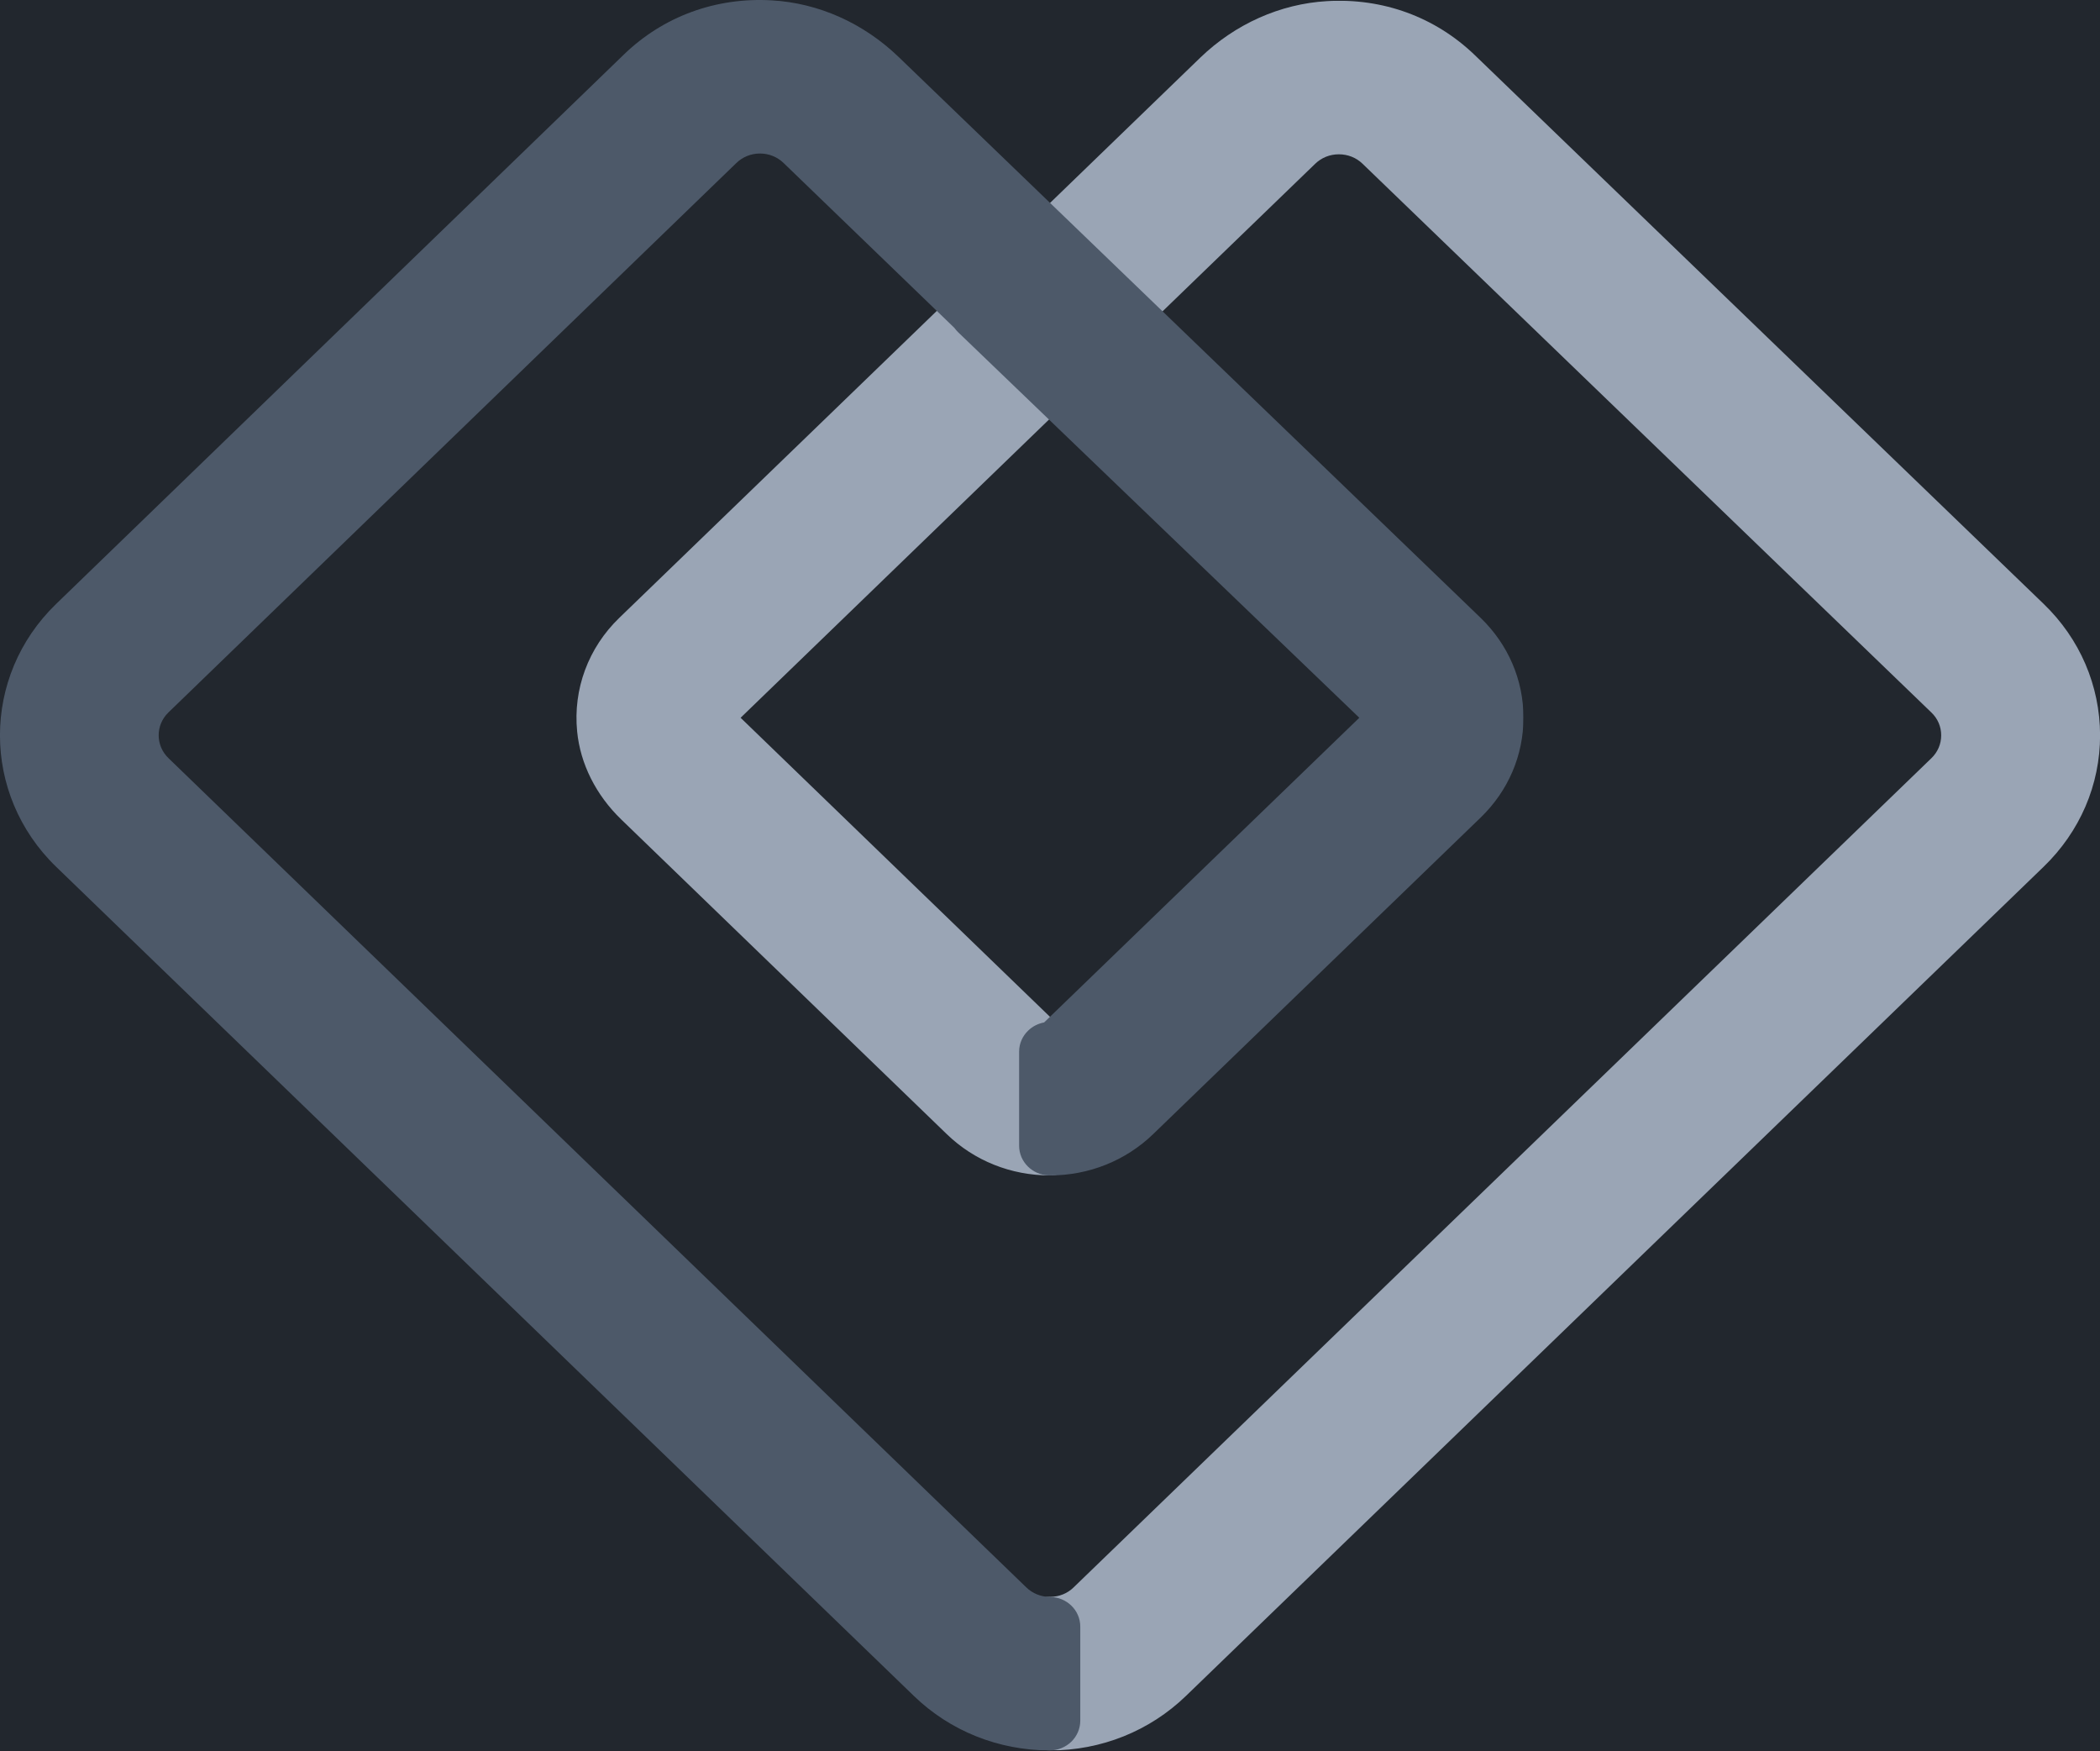
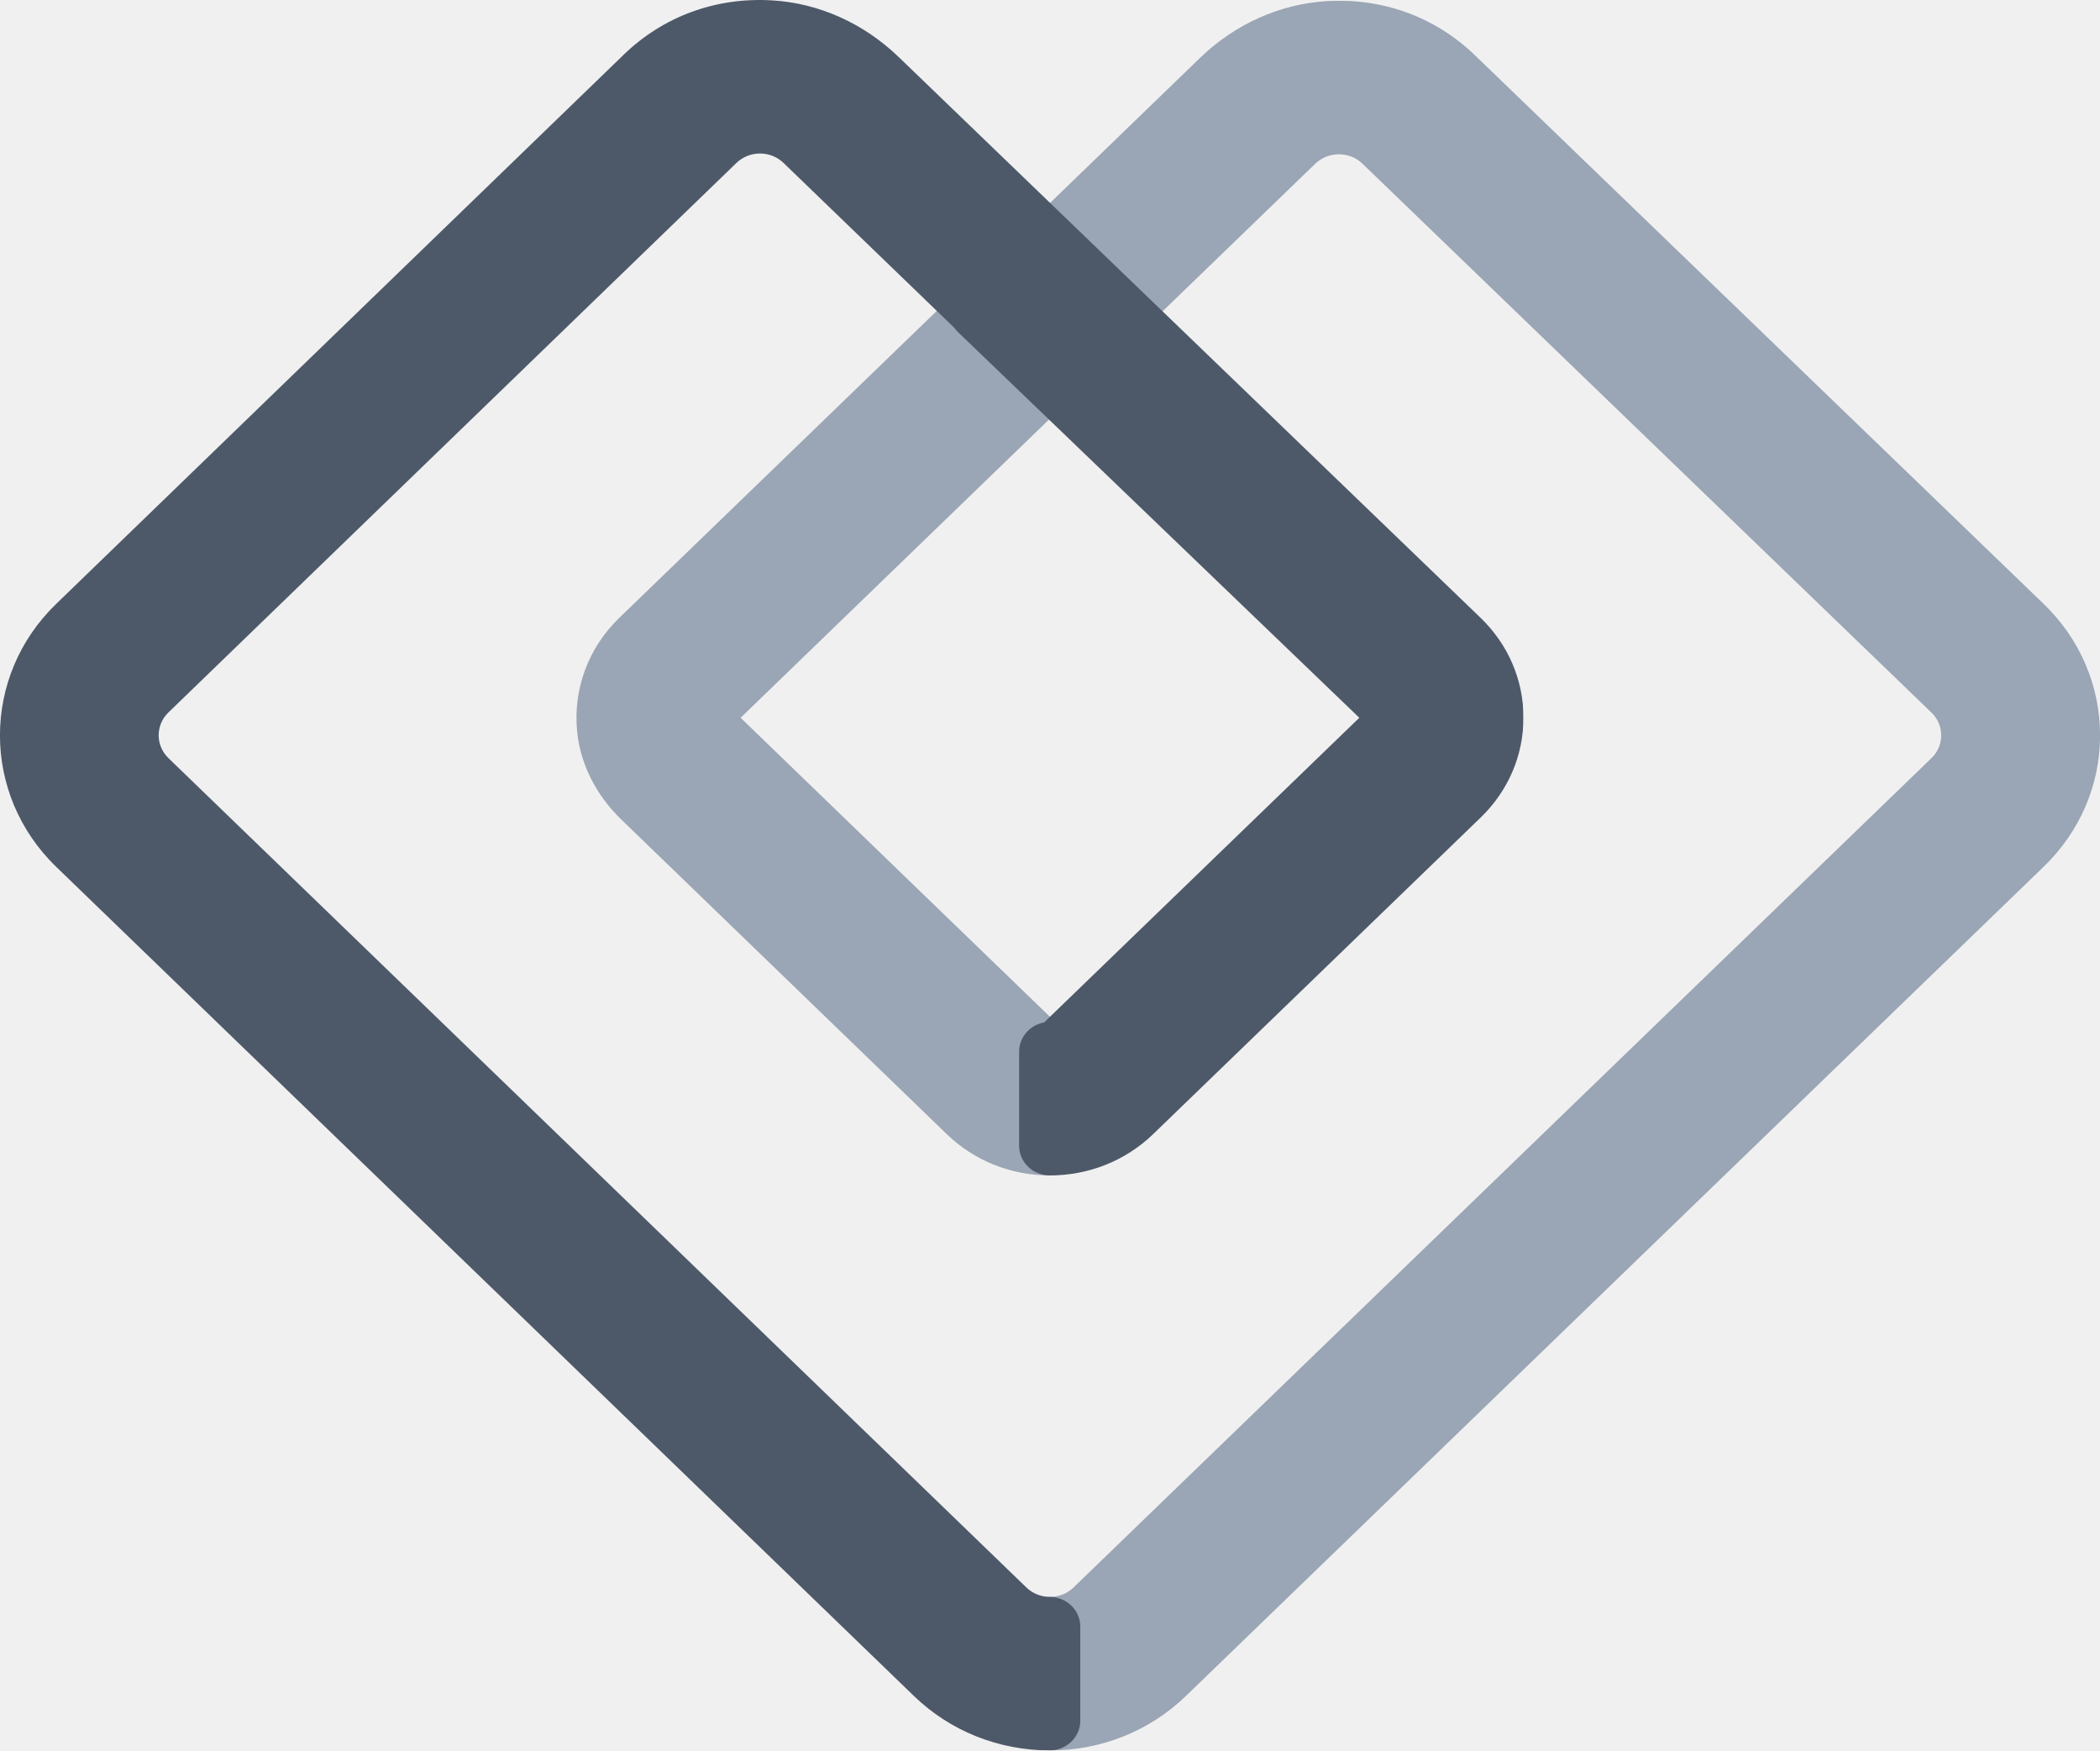
<svg xmlns="http://www.w3.org/2000/svg" xmlns:xlink="http://www.w3.org/1999/xlink" width="24px" height="20px" viewBox="0 0 24 20" version="1.1">
  <defs>
    <polygon id="path-1" points="0.644 0.009 13 0.009 13 20 0.644 20" />
    <polygon id="path-3" points="2.49452715e-05 8.94373145e-05 17.411 8.94373145e-05 17.411 20 2.49452715e-05 20" />
  </defs>
  <g id="Page-1" stroke="none" stroke-width="1" fill="none" fill-rule="evenodd">
-     <g id="Product-Logos" transform="translate(-516, -166)">
-       <rect id="Header" fill="#22272E" x="53" y="105" width="1026" height="190" />
-       <g id="Flow" transform="translate(516, 166)">
-         <path d="M11.999,13.43 C12.092,13.43 12.181,13.394 12.247,13.33 C12.313,13.267 12.35,13.18 12.35,13.09 L12.35,12.015 C12.35,11.85 12.228,11.713 12.066,11.682 L8.464,8.201 L12.103,4.683 C12.162,4.626 12.232,4.563 12.233,4.562 C12.303,4.499 12.344,4.411 12.345,4.318 C12.347,4.225 12.309,4.137 12.241,4.072 L11.494,3.36 C11.481,3.343 11.467,3.326 11.452,3.311 C11.314,3.179 11.093,3.179 10.956,3.311 L7.077,7.06 C6.724,7.401 6.548,7.874 6.596,8.358 C6.632,8.727 6.811,9.084 7.1,9.363 L10.82,12.958 C11.134,13.262 11.553,13.43 11.999,13.43 Z" id="Fill-1" fill="#9AA5B5" />
-         <g id="Group-5" transform="translate(11, 0)">
+     <g id="Flow" transform="translate(-0, 0)">
+       <path d="M11.999,13.43 C12.092,13.43 12.181,13.394 12.247,13.33 C12.313,13.267 12.35,13.18 12.35,13.09 L12.35,12.015 C12.35,11.85 12.228,11.713 12.066,11.682 L8.464,8.201 L12.103,4.683 C12.162,4.626 12.232,4.563 12.233,4.562 C12.303,4.499 12.344,4.411 12.345,4.318 C12.347,4.225 12.309,4.137 12.241,4.072 L11.494,3.36 C11.481,3.343 11.467,3.326 11.452,3.311 C11.314,3.179 11.093,3.179 10.956,3.311 L7.077,7.06 C6.724,7.401 6.548,7.874 6.596,8.358 C6.632,8.727 6.811,9.084 7.1,9.363 L10.82,12.958 C11.134,13.262 11.553,13.43 11.999,13.43 Z" id="Fill-1" fill="#9AA5B5" fill-rule="nonzero" />
+       <g id="Group-5" transform="translate(11, 0)">
+         <g id="Fill-3-Clipped">
          <mask id="mask-2" fill="white">
            <use xlink:href="#path-1" />
          </mask>
-           <g id="Clip-4" />
-           <path d="M12.354,6.898 L5.854,0.629 C5.402,0.194 4.803,-0.025 4.165,0.013 C3.631,0.044 3.116,0.274 2.716,0.66 L0.752,2.559 C0.686,2.622 0.649,2.709 0.649,2.799 C0.649,2.889 0.686,2.976 0.752,3.04 L1.542,3.797 C1.679,3.929 1.899,3.929 2.037,3.798 L4.03,1.872 C4.103,1.801 4.199,1.763 4.301,1.763 C4.404,1.763 4.5,1.801 4.572,1.871 L11.072,8.14 C11.146,8.21 11.185,8.303 11.185,8.401 C11.185,8.501 11.146,8.593 11.072,8.664 L1.27,18.137 C1.2,18.206 1.105,18.244 1.006,18.245 L0.996,18.245 C0.801,18.245 0.644,18.397 0.644,18.585 L0.644,19.66 C0.644,19.841 0.791,19.99 0.978,19.999 C0.985,19.999 0.994,20 1,20 C1.587,20 2.139,19.778 2.554,19.377 L12.355,9.904 C12.771,9.502 13.001,8.968 13.001,8.4 C12.999,7.833 12.771,7.299 12.354,6.898" id="Fill-3" fill="#9AA5B5" mask="url(#mask-2)" />
+           <g id="path-1" />
+           <path d="M12.354,6.898 L5.854,0.629 C5.402,0.194 4.803,-0.025 4.165,0.013 C3.631,0.044 3.116,0.274 2.716,0.66 L0.752,2.559 C0.686,2.622 0.649,2.709 0.649,2.799 C0.649,2.889 0.686,2.976 0.752,3.04 L1.542,3.797 C1.679,3.929 1.899,3.929 2.037,3.798 L4.03,1.872 C4.103,1.801 4.199,1.763 4.301,1.763 C4.404,1.763 4.5,1.801 4.572,1.871 L11.072,8.14 C11.146,8.21 11.185,8.303 11.185,8.401 C11.185,8.501 11.146,8.593 11.072,8.664 L1.27,18.137 C1.2,18.206 1.105,18.244 1.006,18.245 L0.996,18.245 C0.801,18.245 0.644,18.397 0.644,18.585 L0.644,19.66 C0.644,19.841 0.791,19.99 0.978,19.999 C0.985,19.999 0.994,20 1,20 C1.587,20 2.139,19.778 2.554,19.377 L12.355,9.904 C12.771,9.502 13.001,8.968 13.001,8.4 C12.999,7.833 12.771,7.299 12.354,6.898" id="Fill-3" fill="#9AA5B5" fill-rule="nonzero" mask="url(#mask-2)" />
        </g>
-         <g id="Group-8">
+       </g>
+       <g id="Group-8">
+         <g id="Fill-6-Clipped">
          <mask id="mask-4" fill="white">
            <use xlink:href="#path-3" />
          </mask>
-           <g id="Clip-7" />
-           <path d="M16.922,7.06 L16.922,7.06 L10.269,0.65 C9.868,0.264 9.354,0.034 8.819,0.004 C8.181,-0.033 7.581,0.187 7.13,0.623 L0.642,6.9 C-0.215,7.728 -0.214,9.076 0.642,9.904 L10.445,19.378 C10.859,19.778 11.409,19.998 11.994,20 L11.995,20 C12.088,20 12.177,19.964 12.243,19.901 C12.309,19.837 12.346,19.75 12.346,19.66 L12.346,18.585 C12.346,18.398 12.191,18.247 11.997,18.246 C11.896,18.245 11.8,18.206 11.729,18.137 L1.926,8.663 C1.776,8.519 1.776,8.284 1.925,8.14 L8.415,1.863 C8.487,1.793 8.583,1.754 8.686,1.754 C8.788,1.754 8.884,1.793 8.956,1.863 L10.907,3.746 C10.92,3.764 10.935,3.781 10.951,3.797 L15.535,8.201 L11.933,11.682 C11.864,11.695 11.8,11.727 11.751,11.775 C11.684,11.839 11.647,11.925 11.647,12.016 L11.647,13.09 C11.647,13.274 11.797,13.423 11.985,13.43 C11.99,13.43 11.995,13.43 11.999,13.43 C12.445,13.43 12.864,13.262 13.179,12.958 L16.922,9.341 C17.237,9.036 17.411,8.631 17.411,8.2 C17.411,7.769 17.237,7.365 16.922,7.06" id="Fill-6" fill="#4D5969" mask="url(#mask-4)" />
+           <g id="path-3" />
+           <path d="M16.922,7.06 L16.922,7.06 L10.269,0.65 C9.868,0.264 9.354,0.034 8.819,0.004 C8.181,-0.033 7.581,0.187 7.13,0.623 L0.642,6.9 C-0.215,7.728 -0.214,9.076 0.642,9.904 L10.445,19.378 C10.859,19.778 11.409,19.998 11.994,20 L11.995,20 C12.088,20 12.177,19.964 12.243,19.901 C12.309,19.837 12.346,19.75 12.346,19.66 L12.346,18.585 C12.346,18.398 12.191,18.247 11.997,18.246 C11.896,18.245 11.8,18.206 11.729,18.137 L1.926,8.663 C1.776,8.519 1.776,8.284 1.925,8.14 L8.415,1.863 C8.487,1.793 8.583,1.754 8.686,1.754 C8.788,1.754 8.884,1.793 8.956,1.863 L10.907,3.746 C10.92,3.764 10.935,3.781 10.951,3.797 L15.535,8.201 L11.933,11.682 C11.864,11.695 11.8,11.727 11.751,11.775 C11.684,11.839 11.647,11.925 11.647,12.016 L11.647,13.09 C11.647,13.274 11.797,13.423 11.985,13.43 C11.99,13.43 11.995,13.43 11.999,13.43 C12.445,13.43 12.864,13.262 13.179,12.958 L16.922,9.341 C17.237,9.036 17.411,8.631 17.411,8.2 C17.411,7.769 17.237,7.365 16.922,7.06" id="Fill-6" fill="#4D5969" fill-rule="nonzero" mask="url(#mask-4)" />
        </g>
      </g>
    </g>
  </g>
</svg>
